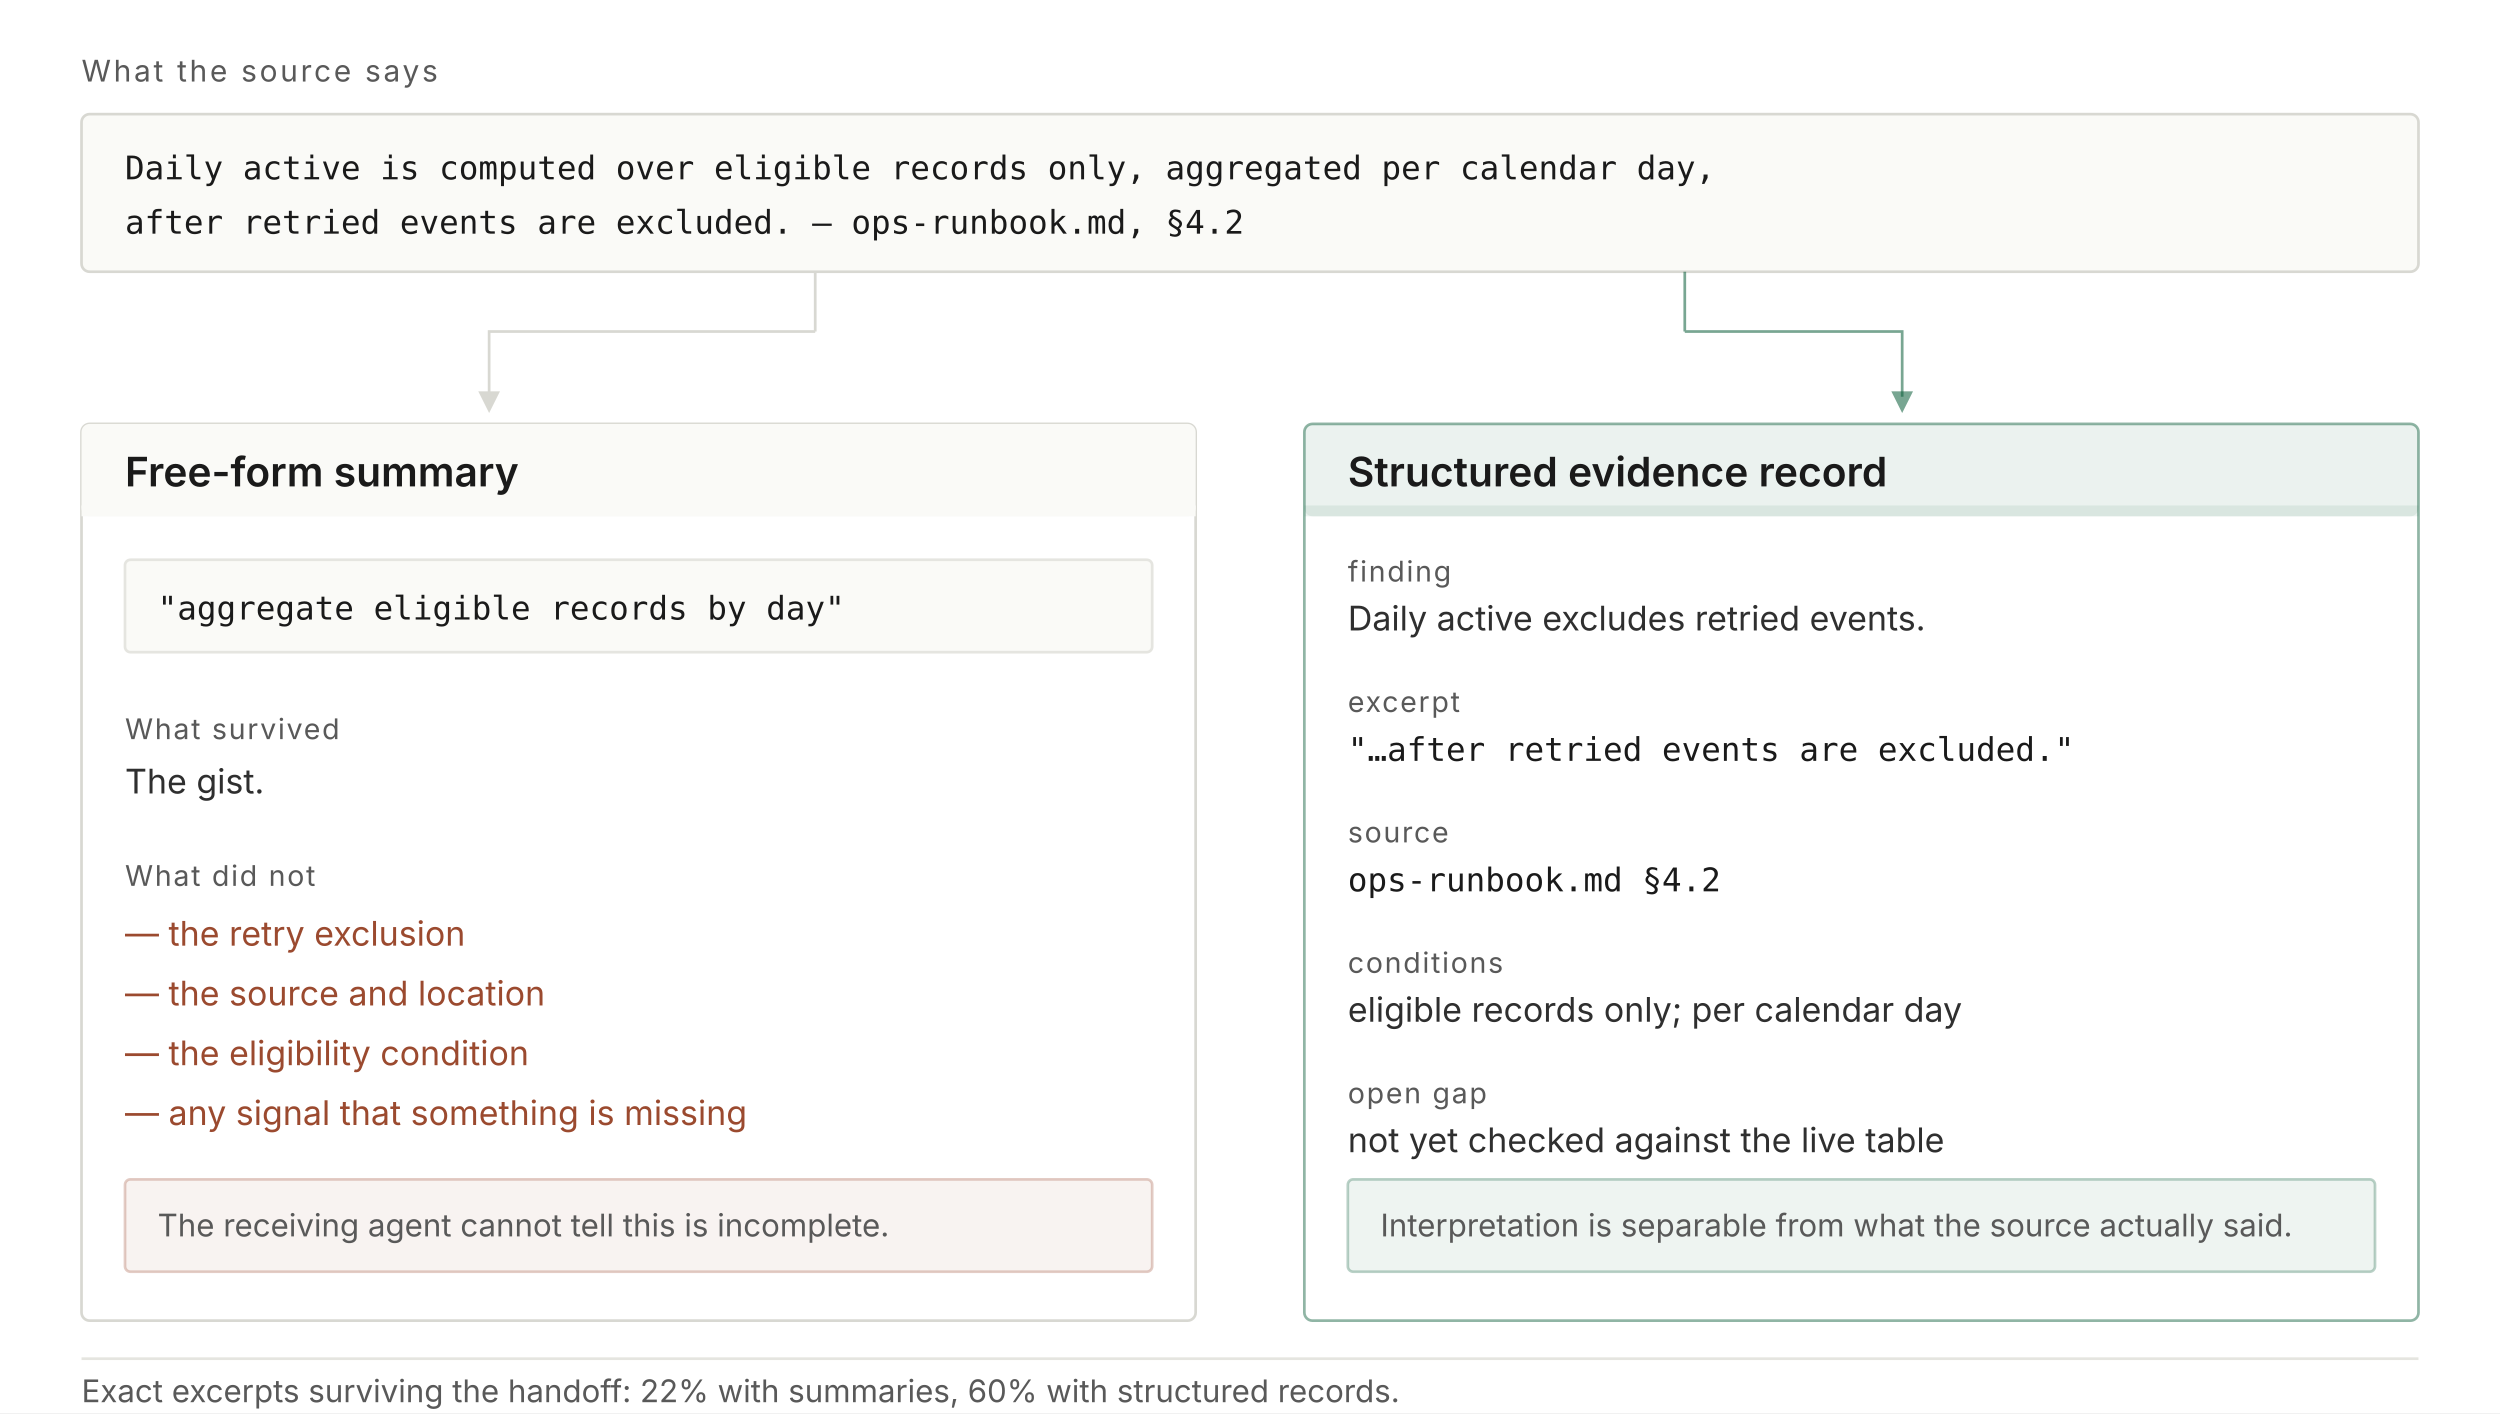
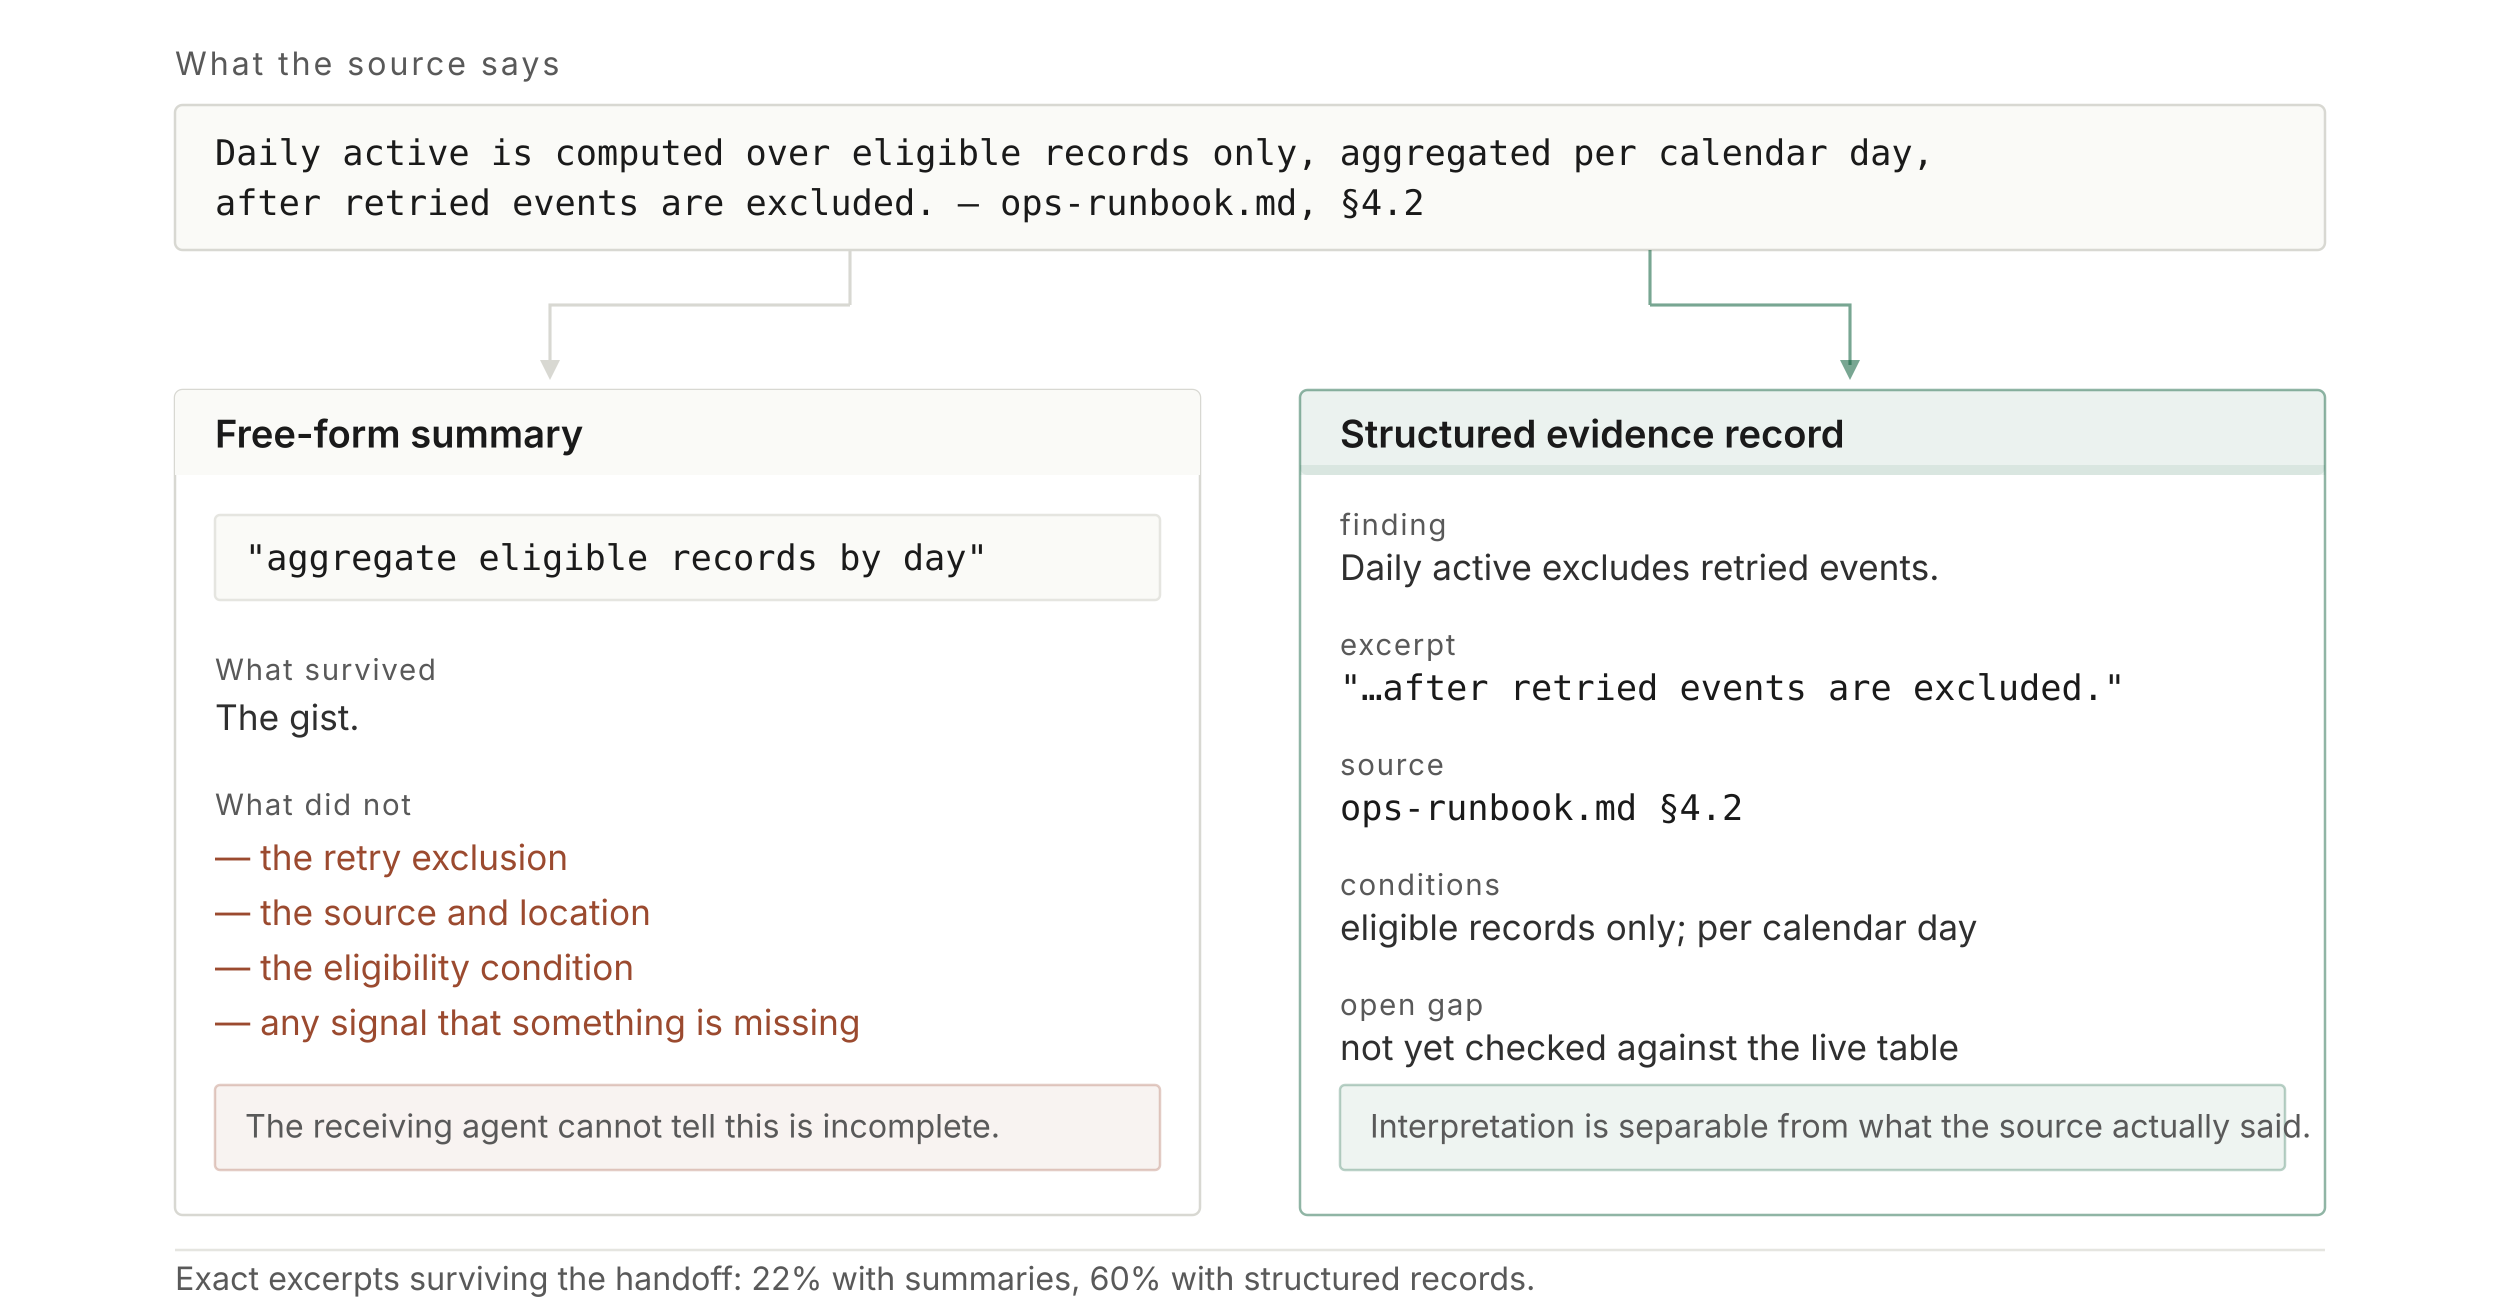
- <svg xmlns="http://www.w3.org/2000/svg" viewBox="0 0 920 520" width="920" height="520" role="img" aria-labelledby="title desc" font-family="Inter, system-ui, -apple-system, 'Segoe UI', sans-serif">
+ <svg xmlns="http://www.w3.org/2000/svg" viewBox="0 0 1000 520" width="1000" height="520" role="img" aria-labelledby="title desc" font-family="Inter, system-ui, -apple-system, 'Segoe UI', sans-serif">
  <style>
-     .lbl { font-size: 11px; fill: #595959; letter-spacing: .09em; text-transform: uppercase; }
-     .h   { font-size: 15px; fill: #1A1A1A; font-weight: 600; }
-     .k   { font-size: 10.5px; fill: #595959; letter-spacing: .06em; text-transform: uppercase; }
-     .v   { font-size: 12.5px; fill: #2F2F2F; }
-     .mono{ font-family: ui-monospace, SFMono-Regular, Menlo, monospace; font-size: 12px; fill: #1A1A1A; }
-     .lost{ font-size: 12.5px; fill: #9B4A2F; }
-     .note{ font-size: 11.5px; fill: #595959; }
+     .lbl { font-size: 12.9px; fill: #595959; letter-spacing: .09em; text-transform: uppercase; }
+     .h   { font-size: 15.25px; fill: #1A1A1A; font-weight: 600; }
+     .k   { font-size: 11.75px; fill: #595959; letter-spacing: .06em; text-transform: uppercase; }
+     .v   { font-size: 14.1px; fill: #2F2F2F; }
+     .mono{ font-family: ui-monospace, SFMono-Regular, Menlo, monospace; font-size: 14.1px; fill: #1A1A1A; }
+     .lost{ font-size: 14.1px; fill: #9B4A2F; }
+     .note{ font-size: 12.9px; fill: #595959; }
  </style>
-   <rect width="920" height="520" fill="#FFFFFF" />
-   <text class="lbl" x="30" y="30">What the source says</text>
-   <rect x="30" y="42" width="860" height="58" rx="3" fill="#FAFAF7" stroke="#D8D8D2" />
-   <text class="mono" x="46" y="66">Daily active is computed over eligible records only, aggregated per calendar day,</text>
-   <text class="mono" x="46" y="86">after retried events are excluded.  — ops-runbook.md, §4.2</text>
-   <path d="M300 100 L300 122 M300 122 L180 122 L180 146" stroke="#D8D8D2" stroke-width="1" fill="none" />
-   <path d="M620 100 L620 122 M620 122 L700 122 L700 146" stroke="#0A5C38" stroke-width="1" fill="none" opacity=".55" />
-   <polygon points="180,152 176,144 184,144" fill="#D8D8D2" />
-   <polygon points="700,152 696,144 704,144" fill="#0A5C38" opacity=".55" />
-   <rect x="30" y="156" width="410" height="330" rx="3" fill="#FFFFFF" stroke="#D8D8D2" />
-   <rect x="30" y="156" width="410" height="34" rx="3" fill="#FAFAF7" />
-   <rect x="30" y="186" width="410" height="4" fill="#FAFAF7" />
-   <text class="h" x="46" y="179">Free-form summary</text>
-   <rect x="46" y="206" width="378" height="34" rx="2" fill="#FAFAF7" stroke="#E5E5E0" />
-   <text class="mono" x="58" y="228">"aggregate eligible records by day"</text>
-   <text class="k" x="46" y="272">What survived</text>
-   <text class="v" x="46" y="292">The gist.</text>
-   <text class="k" x="46" y="326">What did not</text>
-   <text class="lost" x="46" y="348">— the retry exclusion</text>
-   <text class="lost" x="46" y="370">— the source and location</text>
-   <text class="lost" x="46" y="392">— the eligibility condition</text>
-   <text class="lost" x="46" y="414">— any signal that something is missing</text>
-   <rect x="46" y="434" width="378" height="34" rx="2" fill="rgba(155,74,47,0.07)" stroke="rgba(155,74,47,0.28)" />
-   <text class="note" x="58" y="455" fill="#9B4A2F">The receiving agent cannot tell this is incomplete.</text>
-   <rect x="480" y="156" width="410" height="330" rx="3" fill="#FFFFFF" stroke="#0A5C38" stroke-opacity=".45" />
-   <rect x="480" y="156" width="410" height="34" rx="3" fill="rgba(10,92,56,0.08)" />
-   <rect x="480" y="186" width="410" height="4" fill="rgba(10,92,56,0.08)" />
-   <text class="h" x="496" y="179">Structured evidence record</text>
-   <g>
-     <text class="k" x="496" y="214">finding</text>
-     <text class="v" x="496" y="232">Daily active excludes retried events.</text>
-     <text class="k" x="496" y="262">excerpt</text>
-     <text class="mono" x="496" y="280" font-size="11">"…after retried events are excluded."</text>
-     <text class="k" x="496" y="310">source</text>
-     <text class="mono" x="496" y="328" font-size="11">ops-runbook.md §4.2</text>
-     <text class="k" x="496" y="358">conditions</text>
-     <text class="v" x="496" y="376">eligible records only; per calendar day</text>
-     <text class="k" x="496" y="406">open gap</text>
-     <text class="v" x="496" y="424">not yet checked against the live table</text>
+   <rect width="1000" height="520" fill="#FFFFFF" />
+   <g transform="translate(40,0)">
+     <text class="lbl" x="30" y="30">What the source says</text>
+     <rect x="30" y="42" width="860" height="58" rx="3" fill="#FAFAF7" stroke="#D8D8D2" />
+     <text class="mono" x="46" y="66">Daily active is computed over eligible records only, aggregated per calendar day,</text>
+     <text class="mono" x="46" y="86">after retried events are excluded.  — ops-runbook.md, §4.2</text>
+     <path d="M300 100 L300 122 M300 122 L180 122 L180 146" stroke="#D8D8D2" stroke-width="1.25" fill="none" />
+     <path d="M620 100 L620 122 M620 122 L700 122 L700 146" stroke="#0A5C38" stroke-width="1.25" fill="none" opacity=".55" />
+     <polygon points="180,152 176,144 184,144" fill="#D8D8D2" />
+     <polygon points="700,152 696,144 704,144" fill="#0A5C38" opacity=".55" />
+     <rect x="30" y="156" width="410" height="330" rx="3" fill="#FFFFFF" stroke="#D8D8D2" />
+     <rect x="30" y="156" width="410" height="34" rx="3" fill="#FAFAF7" />
+     <rect x="30" y="186" width="410" height="4" fill="#FAFAF7" />
+     <text class="h" x="46" y="179">Free-form summary</text>
+     <rect x="46" y="206" width="378" height="34" rx="2" fill="#FAFAF7" stroke="#E5E5E0" />
+     <text class="mono" x="58" y="228">"aggregate eligible records by day"</text>
+     <text class="k" x="46" y="272">What survived</text>
+     <text class="v" x="46" y="292">The gist.</text>
+     <text class="k" x="46" y="326">What did not</text>
+     <text class="lost" x="46" y="348">— the retry exclusion</text>
+     <text class="lost" x="46" y="370">— the source and location</text>
+     <text class="lost" x="46" y="392">— the eligibility condition</text>
+     <text class="lost" x="46" y="414">— any signal that something is missing</text>
+     <rect x="46" y="434" width="378" height="34" rx="2" fill="rgba(155,74,47,0.07)" stroke="rgba(155,74,47,0.28)" />
+     <text class="note" x="58" y="455" fill="#9B4A2F">The receiving agent cannot tell this is incomplete.</text>
+     <rect x="480" y="156" width="410" height="330" rx="3" fill="#FFFFFF" stroke="#0A5C38" stroke-opacity=".45" />
+     <rect x="480" y="156" width="410" height="34" rx="3" fill="rgba(10,92,56,0.08)" />
+     <rect x="480" y="186" width="410" height="4" fill="rgba(10,92,56,0.08)" />
+     <text class="h" x="496" y="179">Structured evidence record</text>
+     <g>
+       <text class="k" x="496" y="214">finding</text>
+       <text class="v" x="496" y="232">Daily active excludes retried events.</text>
+       <text class="k" x="496" y="262">excerpt</text>
+       <text class="mono" x="496" y="280" font-size="12.9">"…after retried events are excluded."</text>
+       <text class="k" x="496" y="310">source</text>
+       <text class="mono" x="496" y="328" font-size="12.9">ops-runbook.md §4.2</text>
+       <text class="k" x="496" y="358">conditions</text>
+       <text class="v" x="496" y="376">eligible records only; per calendar day</text>
+       <text class="k" x="496" y="406">open gap</text>
+       <text class="v" x="496" y="424">not yet checked against the live table</text>
+     </g>
+     <rect x="496" y="434" width="378" height="34" rx="2" fill="rgba(10,92,56,0.07)" stroke="rgba(10,92,56,0.28)" />
+     <text class="note" x="508" y="455" fill="#0A5C38">Interpretation is separable from what the source actually said.</text>
+     <line x1="30" y1="500" x2="890" y2="500" stroke="#E5E5E0" />
+     <text class="note" x="30" y="516">Exact excerpts surviving the handoff: 22% with summaries, 60% with structured records.</text>
  </g>
-   <rect x="496" y="434" width="378" height="34" rx="2" fill="rgba(10,92,56,0.07)" stroke="rgba(10,92,56,0.28)" />
-   <text class="note" x="508" y="455" fill="#0A5C38">Interpretation is separable from what the source actually said.</text>
-   <line x1="30" y1="500" x2="890" y2="500" stroke="#E5E5E0" />
-   <text class="note" x="30" y="516">Exact excerpts surviving the handoff: 22% with summaries, 60% with structured records.</text>
</svg>
